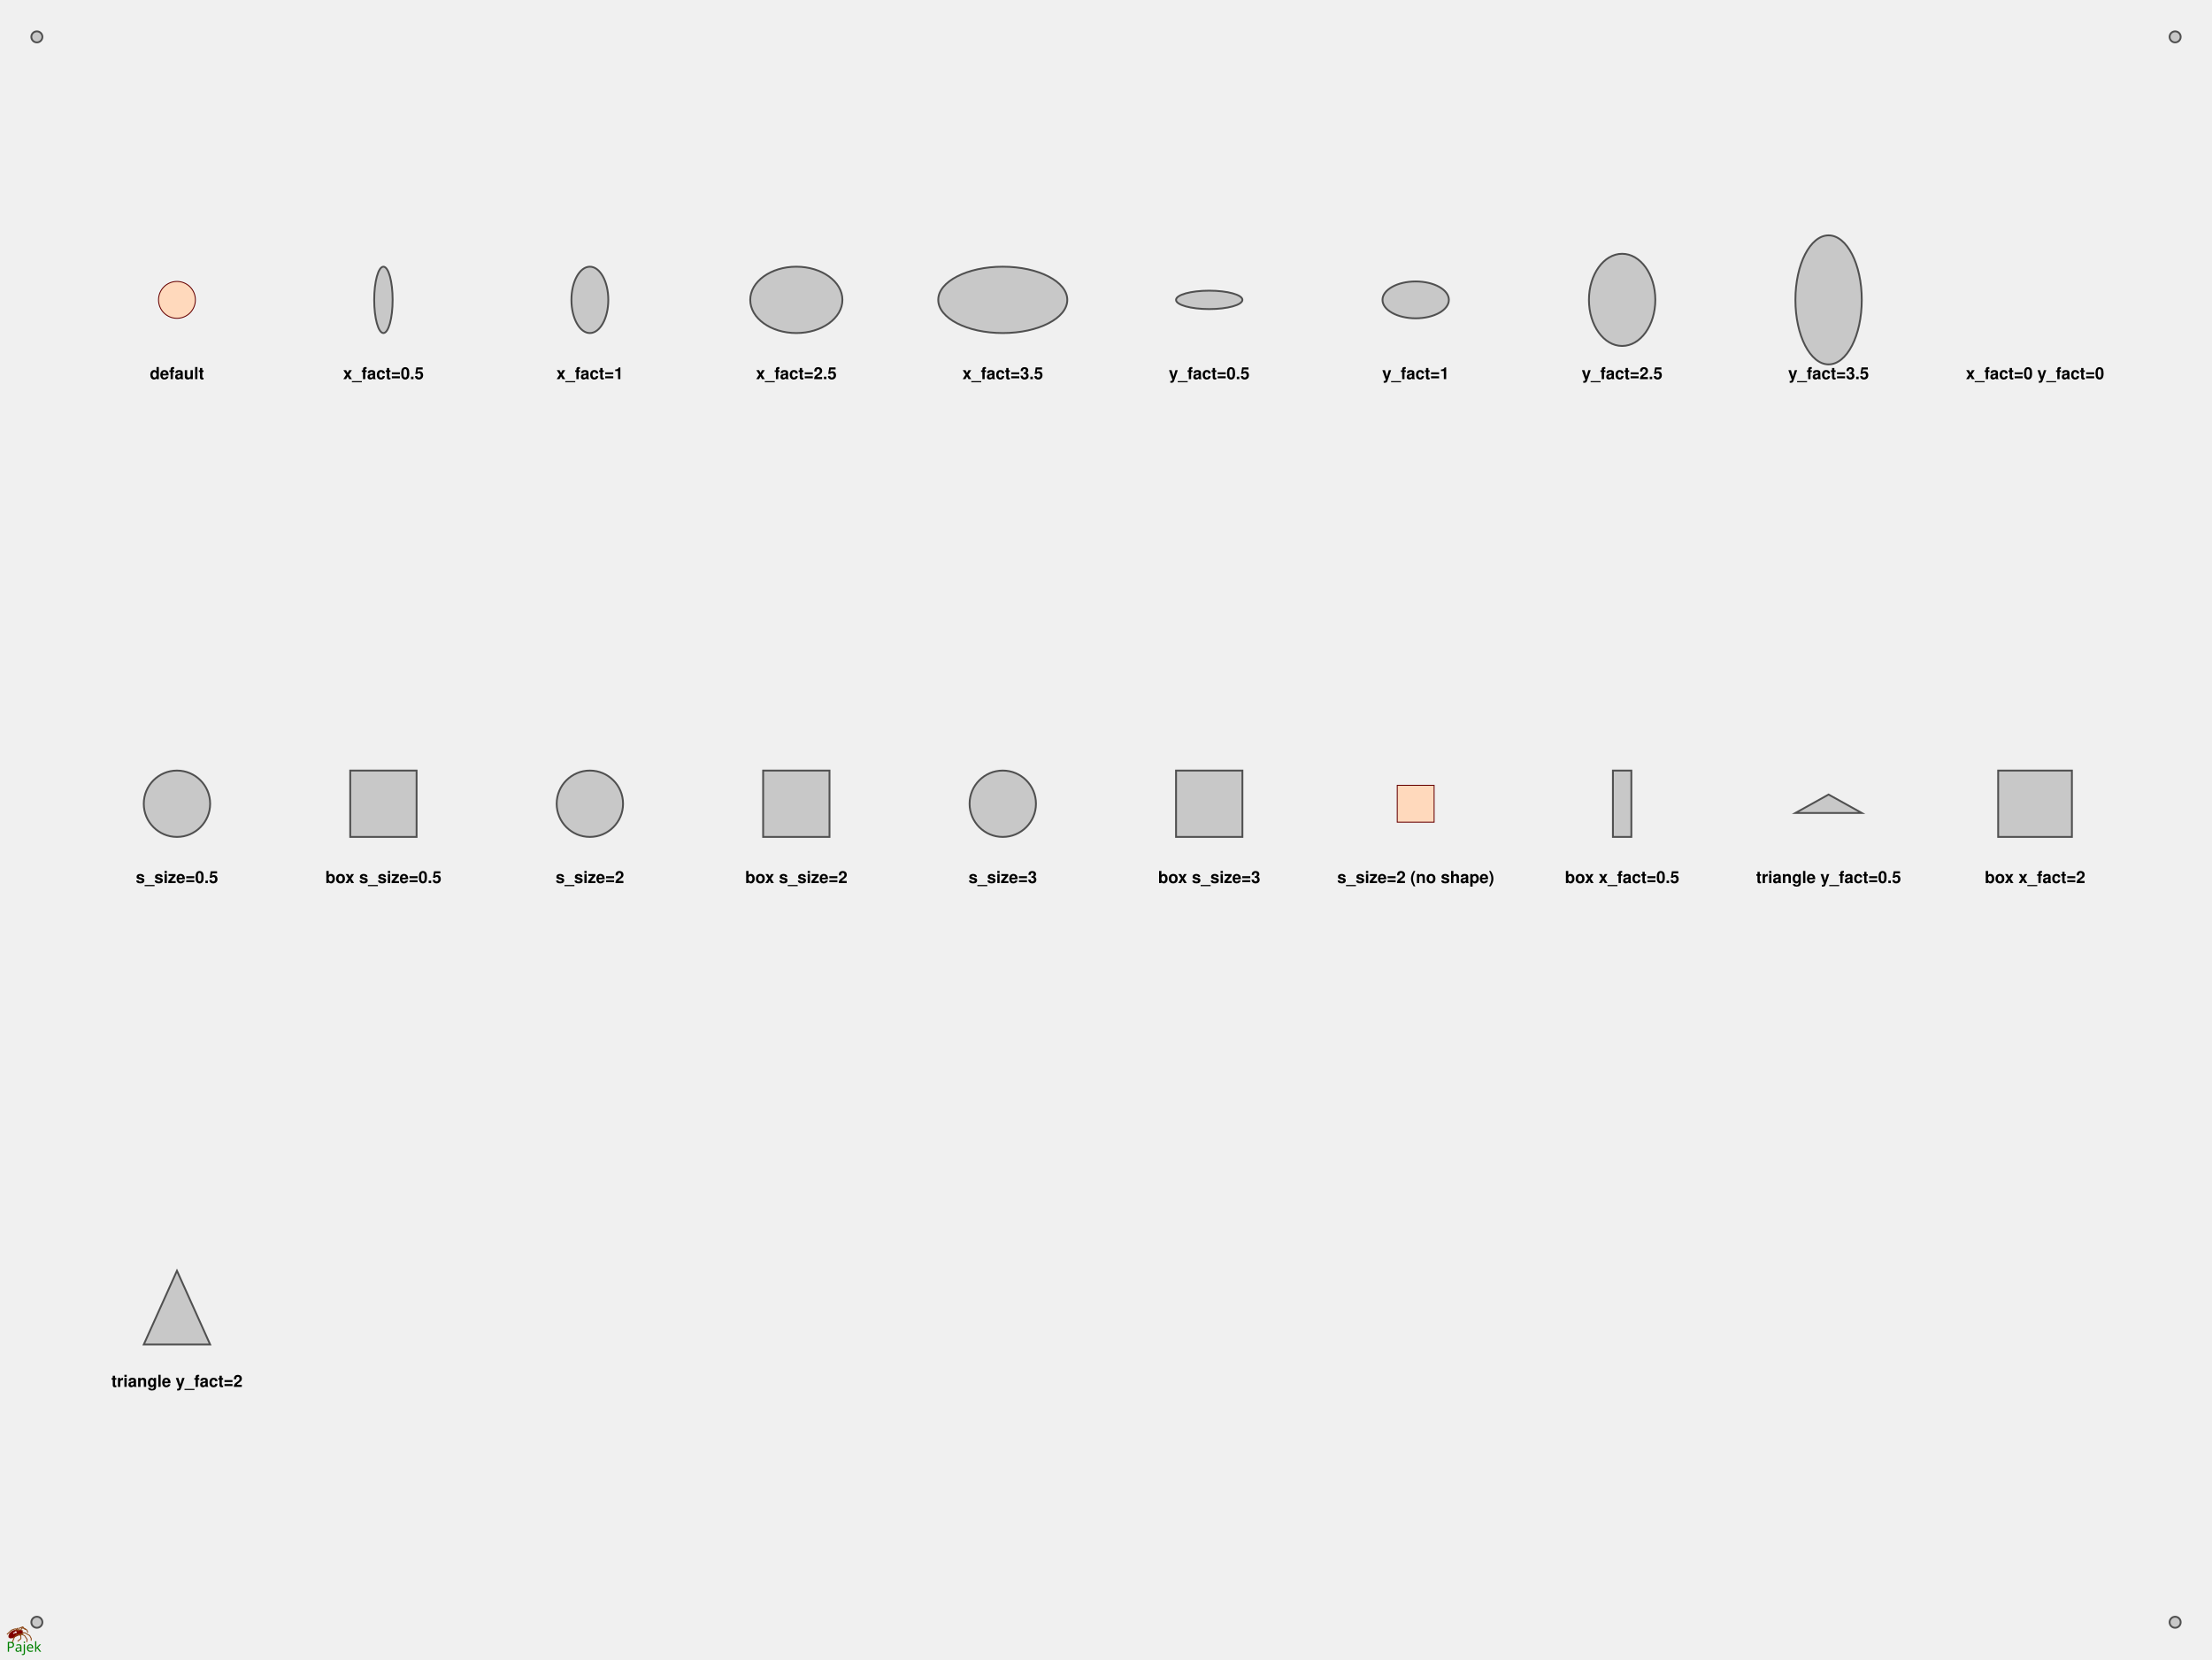
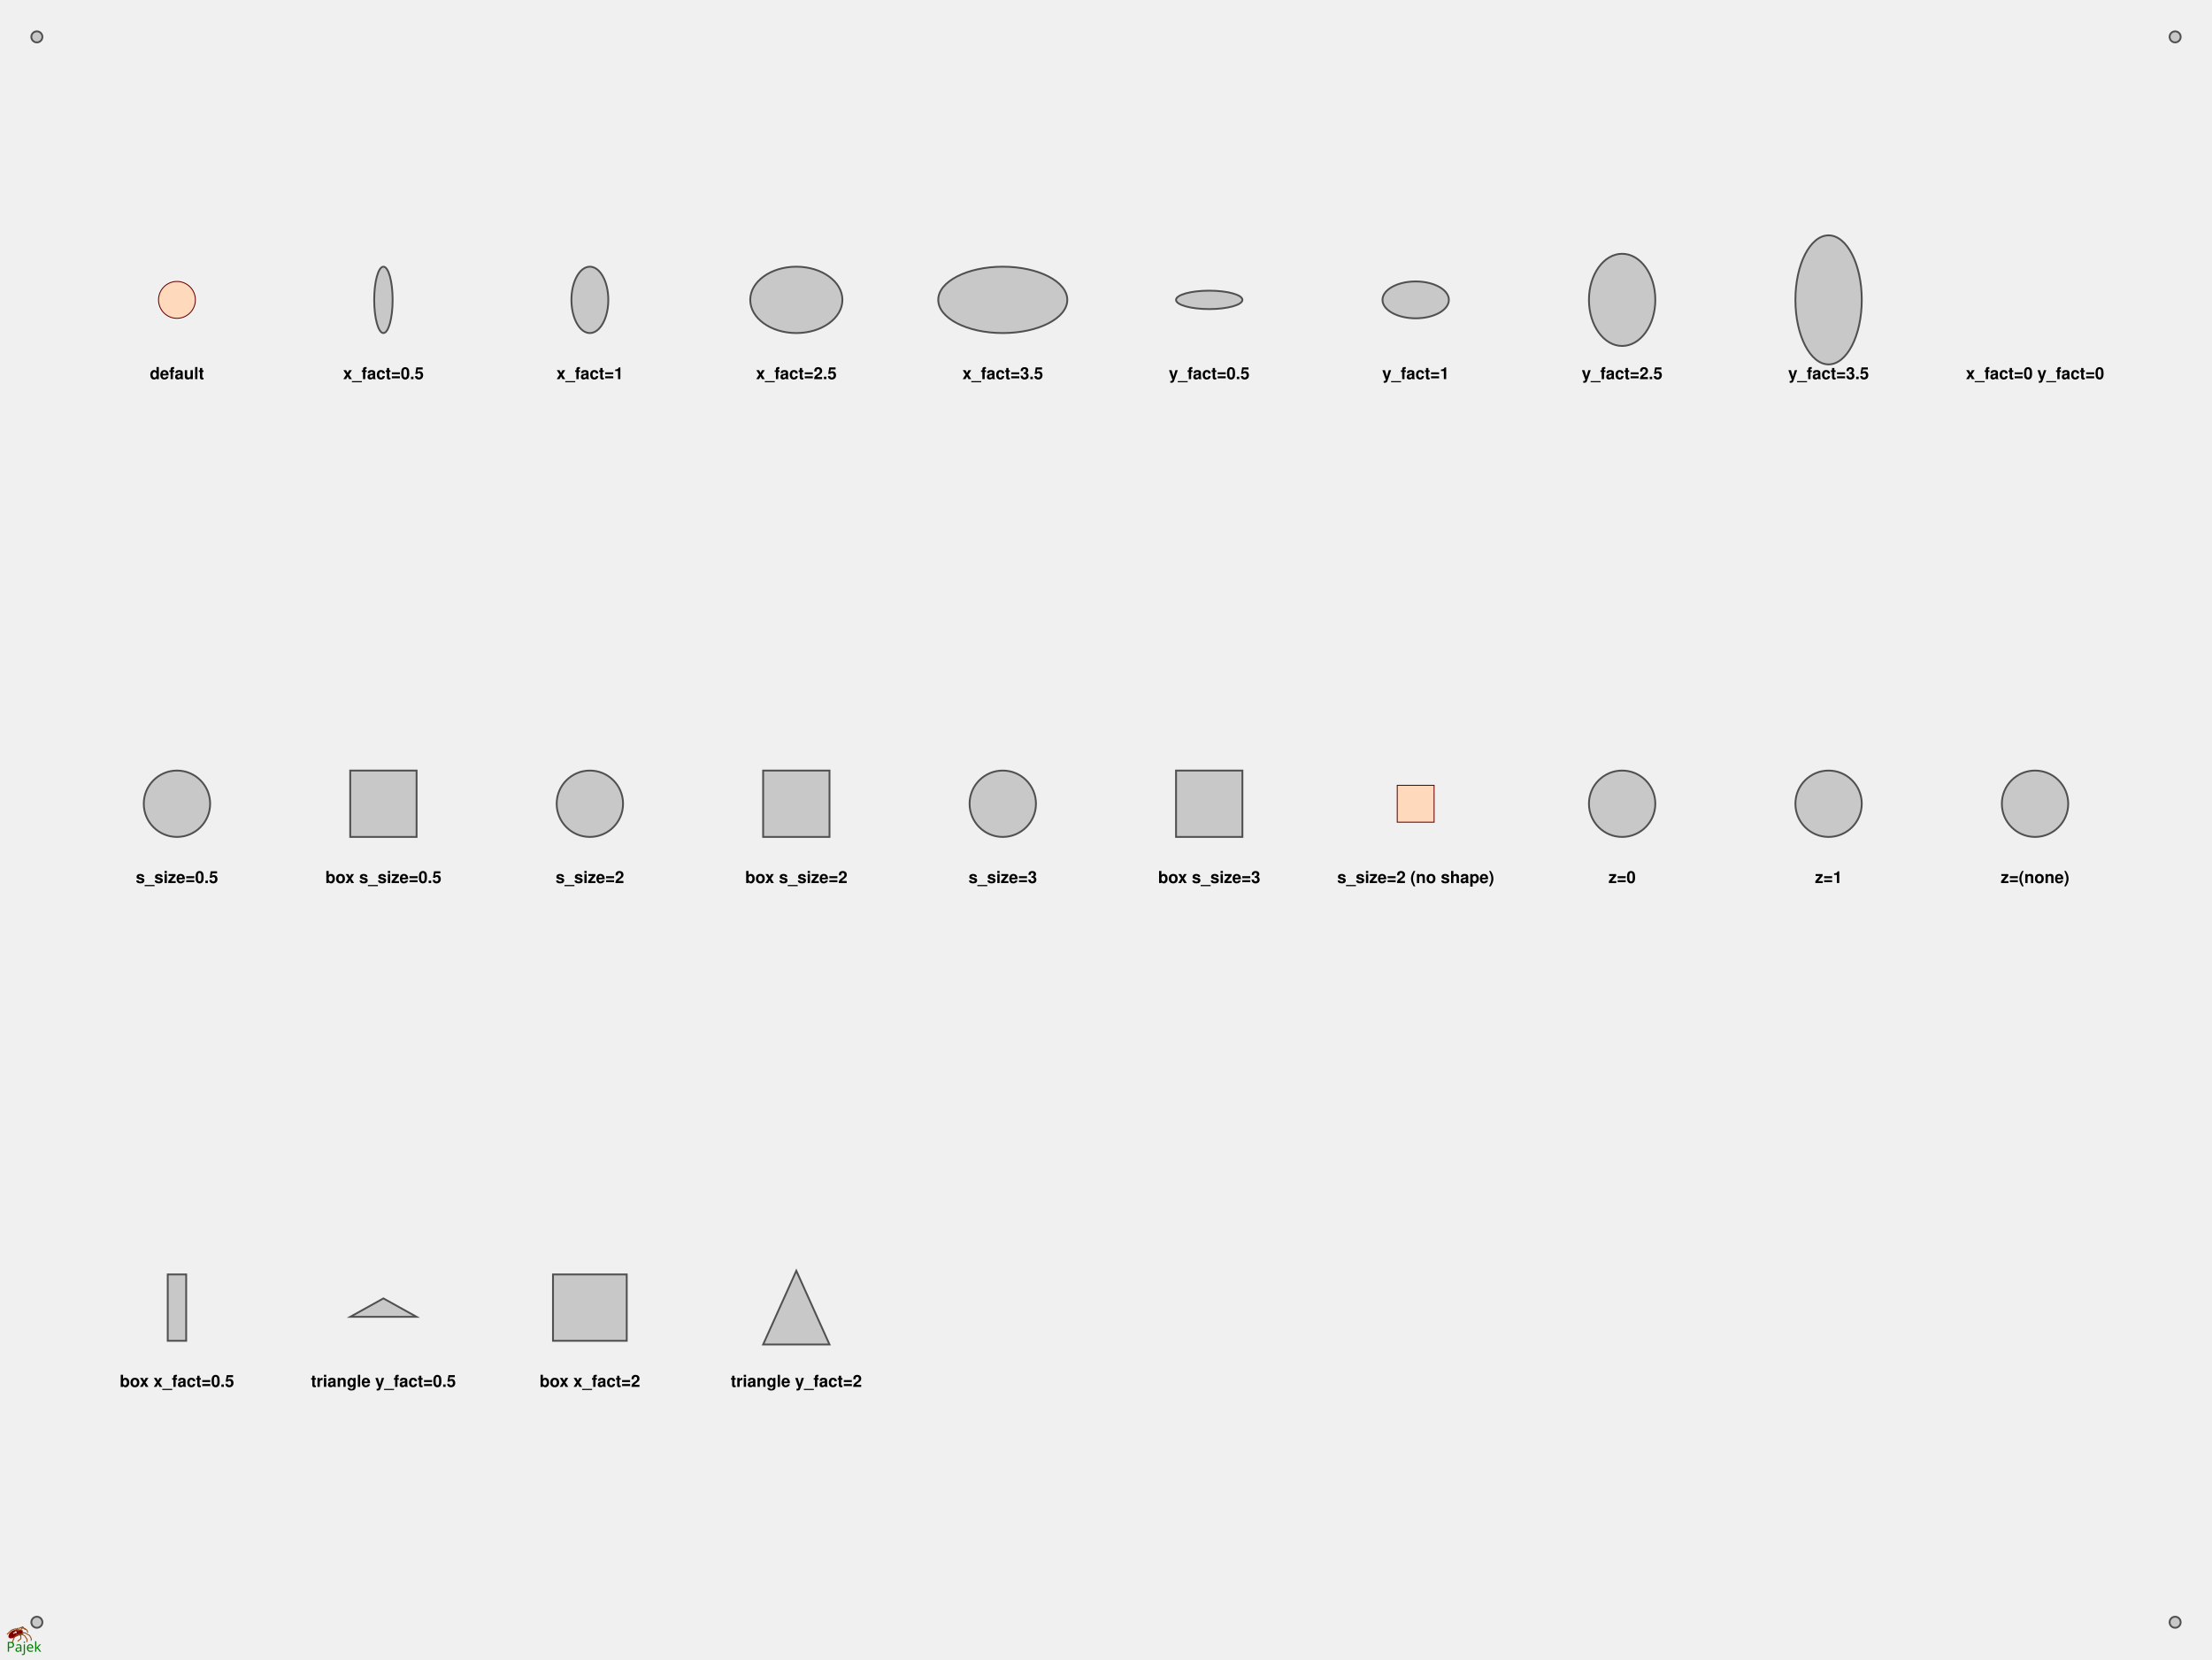
<svg xmlns="http://www.w3.org/2000/svg" xml:space="preserve" viewBox="0 0 1200 900">
  <g id="PajekSig">
    <g transform="translate(3 882)">
      <g transform="scale(0.1)">
        <g transform="matrix(1 0 0 -1 0 96)">
          <path d="M   7.67  49.98 L  31.76  72.76 L  46.91  78.63          L  57.23  80.49 M  72.86  65.23 L  65.73  83.25          L  57.06  75.49 L  56.75  68.65 M  76.27  68.03          L  75.65  84.50 L  93.92  91.02 L 107.24  74.87          M  80.29  67.72 L  89.28  84.81 L 104.77  81.70          L 116.23  73.31 L 121.18  59.33 M  56.75  81.08          L  71.31  64.30" style="fill:none; stroke:saddlebrown; stroke-width:5;" />
          <path d="M  86.18  70.21 L  91.45  73.00 L  95.78  69.58          M  91.14  60.88 L  96.09  62.75 L  98.26  59.33" style="fill:none; stroke:saddlebrown; stroke-width:1.5;" />
          <path d="M  81.07  49.08 L  87.81  49.08 L  93.30  54.38          L  93.30  60.88 L  93.30  67.39 L  87.81  72.69          L  81.07  72.69 L  74.33  72.69 L  68.83  67.39          L  68.83  60.88 L  68.83  54.38 L  74.33  49.08          L  81.07  49.08 z" style="fill:maroon; stroke:saddlebrown; stroke-width:1;" />
          <path d="M  54.63  37.53 L  68.53  43.56 L  75.39  55.85          L  69.90  65.35 L  64.41  72.86 L  48.60  74.06          L  34.71  68.04 L  20.81  55.02 L  15.95  40.72          L  17.44  33.22 L  24.92  28.72 L  40.73  30.51          L  54.63  37.53 z" style="fill:maroon; stroke:saddlebrown; stroke-width:1;" />
          <path d="M  77.82  50.63 L 103.84  59.33 L 131.10  43.80          L 139.46  27.95 L 139.15  15.83 M  35.99   5.27          L  47.15  32.92 L  61.71  50.01 L  70.07  46.90          L  82.77  45.04 L  83.39  27.02 L  65.42  12.11          M  68.52  50.63 L  91.14  49.39 L 103.53  43.17          L 117.16  22.67 L 115.30   8.38" style="fill:none; stroke:saddlebrown; stroke-width:5;" />
          <path d="M  41.57  54.98 L  60.16  64.61 M  52.41  66.17          L  57.99  57.47" style="fill:none; stroke:white; stroke-width:5;" />
        </g>
      </g>
      <animateMotion dur="20s" path="M3 0 L1182 0" begin="120s" fill="freeze" />
    </g>
    <g transform="translate(3 882)">
      <g transform="scale(0.1)">
        <text x="5" y="140" style="font-family:Brush Script MT;font-size:75px;fill:green;">Pajek</text>
      </g>
      <animateMotion dur="0.1s" path="M3 0 L1182 0" begin="120s" fill="freeze" />
    </g>
  </g>
  <g id="PajekNet">
    <ellipse cx="96.00" cy="162.67" rx="10.00" ry="10.00" style="fill:rgb(255,217,188);stroke:rgb(102,0,0);stroke-width:0.50;" />
    <ellipse cx="208.00" cy="162.67" rx="5.00" ry="18.00" style="fill:rgb(200,200,200);stroke:rgb(80,80,80);stroke-width:1.00;" />
    <ellipse cx="320.00" cy="162.67" rx="10.00" ry="18.00" style="fill:rgb(200,200,200);stroke:rgb(80,80,80);stroke-width:1.00;" />
    <ellipse cx="432.00" cy="162.67" rx="25.00" ry="18.00" style="fill:rgb(200,200,200);stroke:rgb(80,80,80);stroke-width:1.00;" />
    <ellipse cx="544.00" cy="162.67" rx="35.00" ry="18.00" style="fill:rgb(200,200,200);stroke:rgb(80,80,80);stroke-width:1.00;" />
    <ellipse cx="656.00" cy="162.67" rx="18.00" ry="5.00" style="fill:rgb(200,200,200);stroke:rgb(80,80,80);stroke-width:1.00;" />
    <ellipse cx="768.00" cy="162.67" rx="18.00" ry="10.00" style="fill:rgb(200,200,200);stroke:rgb(80,80,80);stroke-width:1.00;" />
    <ellipse cx="880.00" cy="162.67" rx="18.00" ry="25.00" style="fill:rgb(200,200,200);stroke:rgb(80,80,80);stroke-width:1.00;" />
    <ellipse cx="992.00" cy="162.67" rx="18.00" ry="35.00" style="fill:rgb(200,200,200);stroke:rgb(80,80,80);stroke-width:1.00;" />
    <ellipse cx="1104.00" cy="162.67" rx="0.00" ry="0.00" style="fill:rgb(200,200,200);stroke:rgb(80,80,80);stroke-width:1.00;" />
    <ellipse cx="96.00" cy="436.00" rx="18.00" ry="18.00" style="fill:rgb(200,200,200);stroke:rgb(80,80,80);stroke-width:1.00;" />
    <g transform="translate(208.00 436.00)">
      <path d="M -18.00 -18.00 L 18.00 -18.00 L 18.00 18.00 L -18.00 18.00 z" style="fill:rgb(200,200,200);stroke:rgb(80,80,80);stroke-width:1.00;" />
    </g>
    <ellipse cx="320.00" cy="436.00" rx="18.00" ry="18.00" style="fill:rgb(200,200,200);stroke:rgb(80,80,80);stroke-width:1.00;" />
    <g transform="translate(432.00 436.00)">
      <path d="M -18.00 -18.00 L 18.00 -18.00 L 18.00 18.00 L -18.00 18.00 z" style="fill:rgb(200,200,200);stroke:rgb(80,80,80);stroke-width:1.00;" />
    </g>
    <ellipse cx="544.00" cy="436.00" rx="18.00" ry="18.00" style="fill:rgb(200,200,200);stroke:rgb(80,80,80);stroke-width:1.00;" />
    <g transform="translate(656.00 436.00)">
      <path d="M -18.00 -18.00 L 18.00 -18.00 L 18.00 18.00 L -18.00 18.00 z" style="fill:rgb(200,200,200);stroke:rgb(80,80,80);stroke-width:1.00;" />
    </g>
    <g transform="translate(768.00 436.00)">
      <path d="M -10.00 -10.00 L 10.00 -10.00 L 10.00 10.00 L -10.00 10.00 z" style="fill:rgb(255,217,188);stroke:rgb(102,0,0);stroke-width:0.50;" />
    </g>
-     <g transform="translate(880.00 436.00)">
+     <ellipse cx="880.00" cy="436.00" rx="18.00" ry="18.00" style="fill:rgb(200,200,200);stroke:rgb(80,80,80);stroke-width:1.00;" />
+     <ellipse cx="992.00" cy="436.00" rx="18.00" ry="18.00" style="fill:rgb(200,200,200);stroke:rgb(80,80,80);stroke-width:1.00;" />
+     <ellipse cx="1104.00" cy="436.00" rx="18.00" ry="18.00" style="fill:rgb(200,200,200);stroke:rgb(80,80,80);stroke-width:1.00;" />
+     <g transform="translate(96.00 709.33)">
      <path d="M -5.00 -18.00 L 5.00 -18.00 L 5.00 18.00 L -5.00 18.00 z" style="fill:rgb(200,200,200);stroke:rgb(80,80,80);stroke-width:1.00;" />
    </g>
-     <g transform="translate(992.00 436.00)">
+     <g transform="translate(208.00 709.33)">
      <path d="M 18.00 5.00 L 0 -5.00 L -18.00 5.00 z" style="fill:rgb(200,200,200);stroke:rgb(80,80,80);stroke-width:1.00;" />
    </g>
-     <g transform="translate(1104.00 436.00)">
+     <g transform="translate(320.00 709.33)">
      <path d="M -20.00 -18.00 L 20.00 -18.00 L 20.00 18.00 L -20.00 18.00 z" style="fill:rgb(200,200,200);stroke:rgb(80,80,80);stroke-width:1.00;" />
    </g>
-     <g transform="translate(96.00 709.33)">
+     <g transform="translate(432.00 709.33)">
      <path d="M 18.00 20.00 L 0 -20.00 L -18.00 20.00 z" style="fill:rgb(200,200,200);stroke:rgb(80,80,80);stroke-width:1.00;" />
    </g>
    <ellipse cx="20.00" cy="20.00" rx="3.00" ry="3.00" style="fill:rgb(200,200,200);stroke:rgb(80,80,80);stroke-width:1.00;" />
    <ellipse cx="1180.00" cy="20.00" rx="3.00" ry="3.00" style="fill:rgb(200,200,200);stroke:rgb(80,80,80);stroke-width:1.00;" />
    <ellipse cx="20.00" cy="880.00" rx="3.00" ry="3.00" style="fill:rgb(200,200,200);stroke:rgb(80,80,80);stroke-width:1.00;" />
    <ellipse cx="1180.00" cy="880.00" rx="3.00" ry="3.00" style="fill:rgb(200,200,200);stroke:rgb(80,80,80);stroke-width:1.00;" />
    <ellipse cx="96.00" cy="202.67" rx="0.10" ry="0.10" style="fill:rgb(255,255,255);" />
    <text x="96.00" y="205.67" style="font-family:Helvetica;font-weight: bold;font-size:9px;fill:rgb(0,0,0);text-anchor:middle;">default</text>
    <ellipse cx="208.00" cy="202.67" rx="0.10" ry="0.10" style="fill:rgb(255,255,255);" />
    <text x="208.00" y="205.67" style="font-family:Helvetica;font-weight: bold;font-size:9px;fill:rgb(0,0,0);text-anchor:middle;">x_fact=0.5</text>
    <ellipse cx="320.00" cy="202.67" rx="0.10" ry="0.10" style="fill:rgb(255,255,255);" />
    <text x="320.00" y="205.67" style="font-family:Helvetica;font-weight: bold;font-size:9px;fill:rgb(0,0,0);text-anchor:middle;">x_fact=1</text>
    <ellipse cx="432.00" cy="202.67" rx="0.10" ry="0.10" style="fill:rgb(255,255,255);" />
    <text x="432.00" y="205.67" style="font-family:Helvetica;font-weight: bold;font-size:9px;fill:rgb(0,0,0);text-anchor:middle;">x_fact=2.5</text>
    <ellipse cx="544.00" cy="202.67" rx="0.10" ry="0.10" style="fill:rgb(255,255,255);" />
    <text x="544.00" y="205.67" style="font-family:Helvetica;font-weight: bold;font-size:9px;fill:rgb(0,0,0);text-anchor:middle;">x_fact=3.5</text>
    <ellipse cx="656.00" cy="202.67" rx="0.10" ry="0.10" style="fill:rgb(255,255,255);" />
    <text x="656.00" y="205.67" style="font-family:Helvetica;font-weight: bold;font-size:9px;fill:rgb(0,0,0);text-anchor:middle;">y_fact=0.5</text>
    <ellipse cx="768.00" cy="202.67" rx="0.10" ry="0.10" style="fill:rgb(255,255,255);" />
    <text x="768.00" y="205.67" style="font-family:Helvetica;font-weight: bold;font-size:9px;fill:rgb(0,0,0);text-anchor:middle;">y_fact=1</text>
    <ellipse cx="880.00" cy="202.67" rx="0.10" ry="0.10" style="fill:rgb(255,255,255);" />
    <text x="880.00" y="205.67" style="font-family:Helvetica;font-weight: bold;font-size:9px;fill:rgb(0,0,0);text-anchor:middle;">y_fact=2.5</text>
    <ellipse cx="992.00" cy="202.67" rx="0.10" ry="0.10" style="fill:rgb(255,255,255);" />
    <text x="992.00" y="205.67" style="font-family:Helvetica;font-weight: bold;font-size:9px;fill:rgb(0,0,0);text-anchor:middle;">y_fact=3.5</text>
    <ellipse cx="1104.00" cy="202.67" rx="0.10" ry="0.10" style="fill:rgb(255,255,255);" />
    <text x="1104.00" y="205.67" style="font-family:Helvetica;font-weight: bold;font-size:9px;fill:rgb(0,0,0);text-anchor:middle;">x_fact=0 y_fact=0</text>
    <ellipse cx="96.00" cy="476.00" rx="0.10" ry="0.10" style="fill:rgb(255,255,255);" />
    <text x="96.00" y="479.00" style="font-family:Helvetica;font-weight: bold;font-size:9px;fill:rgb(0,0,0);text-anchor:middle;">s_size=0.5</text>
    <ellipse cx="208.00" cy="476.00" rx="0.10" ry="0.10" style="fill:rgb(255,255,255);" />
    <text x="208.00" y="479.00" style="font-family:Helvetica;font-weight: bold;font-size:9px;fill:rgb(0,0,0);text-anchor:middle;">box s_size=0.5</text>
    <ellipse cx="320.00" cy="476.00" rx="0.10" ry="0.10" style="fill:rgb(255,255,255);" />
    <text x="320.00" y="479.00" style="font-family:Helvetica;font-weight: bold;font-size:9px;fill:rgb(0,0,0);text-anchor:middle;">s_size=2</text>
    <ellipse cx="432.00" cy="476.00" rx="0.10" ry="0.10" style="fill:rgb(255,255,255);" />
    <text x="432.00" y="479.00" style="font-family:Helvetica;font-weight: bold;font-size:9px;fill:rgb(0,0,0);text-anchor:middle;">box s_size=2</text>
    <ellipse cx="544.00" cy="476.00" rx="0.10" ry="0.10" style="fill:rgb(255,255,255);" />
    <text x="544.00" y="479.00" style="font-family:Helvetica;font-weight: bold;font-size:9px;fill:rgb(0,0,0);text-anchor:middle;">s_size=3</text>
    <ellipse cx="656.00" cy="476.00" rx="0.10" ry="0.10" style="fill:rgb(255,255,255);" />
    <text x="656.00" y="479.00" style="font-family:Helvetica;font-weight: bold;font-size:9px;fill:rgb(0,0,0);text-anchor:middle;">box s_size=3</text>
    <ellipse cx="768.00" cy="476.00" rx="0.10" ry="0.10" style="fill:rgb(255,255,255);" />
    <text x="768.00" y="479.00" style="font-family:Helvetica;font-weight: bold;font-size:9px;fill:rgb(0,0,0);text-anchor:middle;">s_size=2 (no shape)</text>
    <ellipse cx="880.00" cy="476.00" rx="0.10" ry="0.10" style="fill:rgb(255,255,255);" />
-     <text x="880.00" y="479.00" style="font-family:Helvetica;font-weight: bold;font-size:9px;fill:rgb(0,0,0);text-anchor:middle;">box x_fact=0.5</text>
+     <text x="880.00" y="479.00" style="font-family:Helvetica;font-weight: bold;font-size:9px;fill:rgb(0,0,0);text-anchor:middle;">z=0</text>
    <ellipse cx="992.00" cy="476.00" rx="0.10" ry="0.10" style="fill:rgb(255,255,255);" />
-     <text x="992.00" y="479.00" style="font-family:Helvetica;font-weight: bold;font-size:9px;fill:rgb(0,0,0);text-anchor:middle;">triangle y_fact=0.5</text>
+     <text x="992.00" y="479.00" style="font-family:Helvetica;font-weight: bold;font-size:9px;fill:rgb(0,0,0);text-anchor:middle;">z=1</text>
    <ellipse cx="1104.00" cy="476.00" rx="0.10" ry="0.10" style="fill:rgb(255,255,255);" />
-     <text x="1104.00" y="479.00" style="font-family:Helvetica;font-weight: bold;font-size:9px;fill:rgb(0,0,0);text-anchor:middle;">box x_fact=2</text>
+     <text x="1104.00" y="479.00" style="font-family:Helvetica;font-weight: bold;font-size:9px;fill:rgb(0,0,0);text-anchor:middle;">z=(none)</text>
    <ellipse cx="96.00" cy="749.33" rx="0.10" ry="0.10" style="fill:rgb(255,255,255);" />
-     <text x="96.00" y="752.33" style="font-family:Helvetica;font-weight: bold;font-size:9px;fill:rgb(0,0,0);text-anchor:middle;">triangle y_fact=2</text>
+     <text x="96.00" y="752.33" style="font-family:Helvetica;font-weight: bold;font-size:9px;fill:rgb(0,0,0);text-anchor:middle;">box x_fact=0.5</text>
+     <ellipse cx="208.00" cy="749.33" rx="0.10" ry="0.10" style="fill:rgb(255,255,255);" />
+     <text x="208.00" y="752.33" style="font-family:Helvetica;font-weight: bold;font-size:9px;fill:rgb(0,0,0);text-anchor:middle;">triangle y_fact=0.5</text>
+     <ellipse cx="320.00" cy="749.33" rx="0.10" ry="0.10" style="fill:rgb(255,255,255);" />
+     <text x="320.00" y="752.33" style="font-family:Helvetica;font-weight: bold;font-size:9px;fill:rgb(0,0,0);text-anchor:middle;">box x_fact=2</text>
+     <ellipse cx="432.00" cy="749.33" rx="0.10" ry="0.10" style="fill:rgb(255,255,255);" />
+     <text x="432.00" y="752.33" style="font-family:Helvetica;font-weight: bold;font-size:9px;fill:rgb(0,0,0);text-anchor:middle;">triangle y_fact=2</text>
  </g>
</svg>
